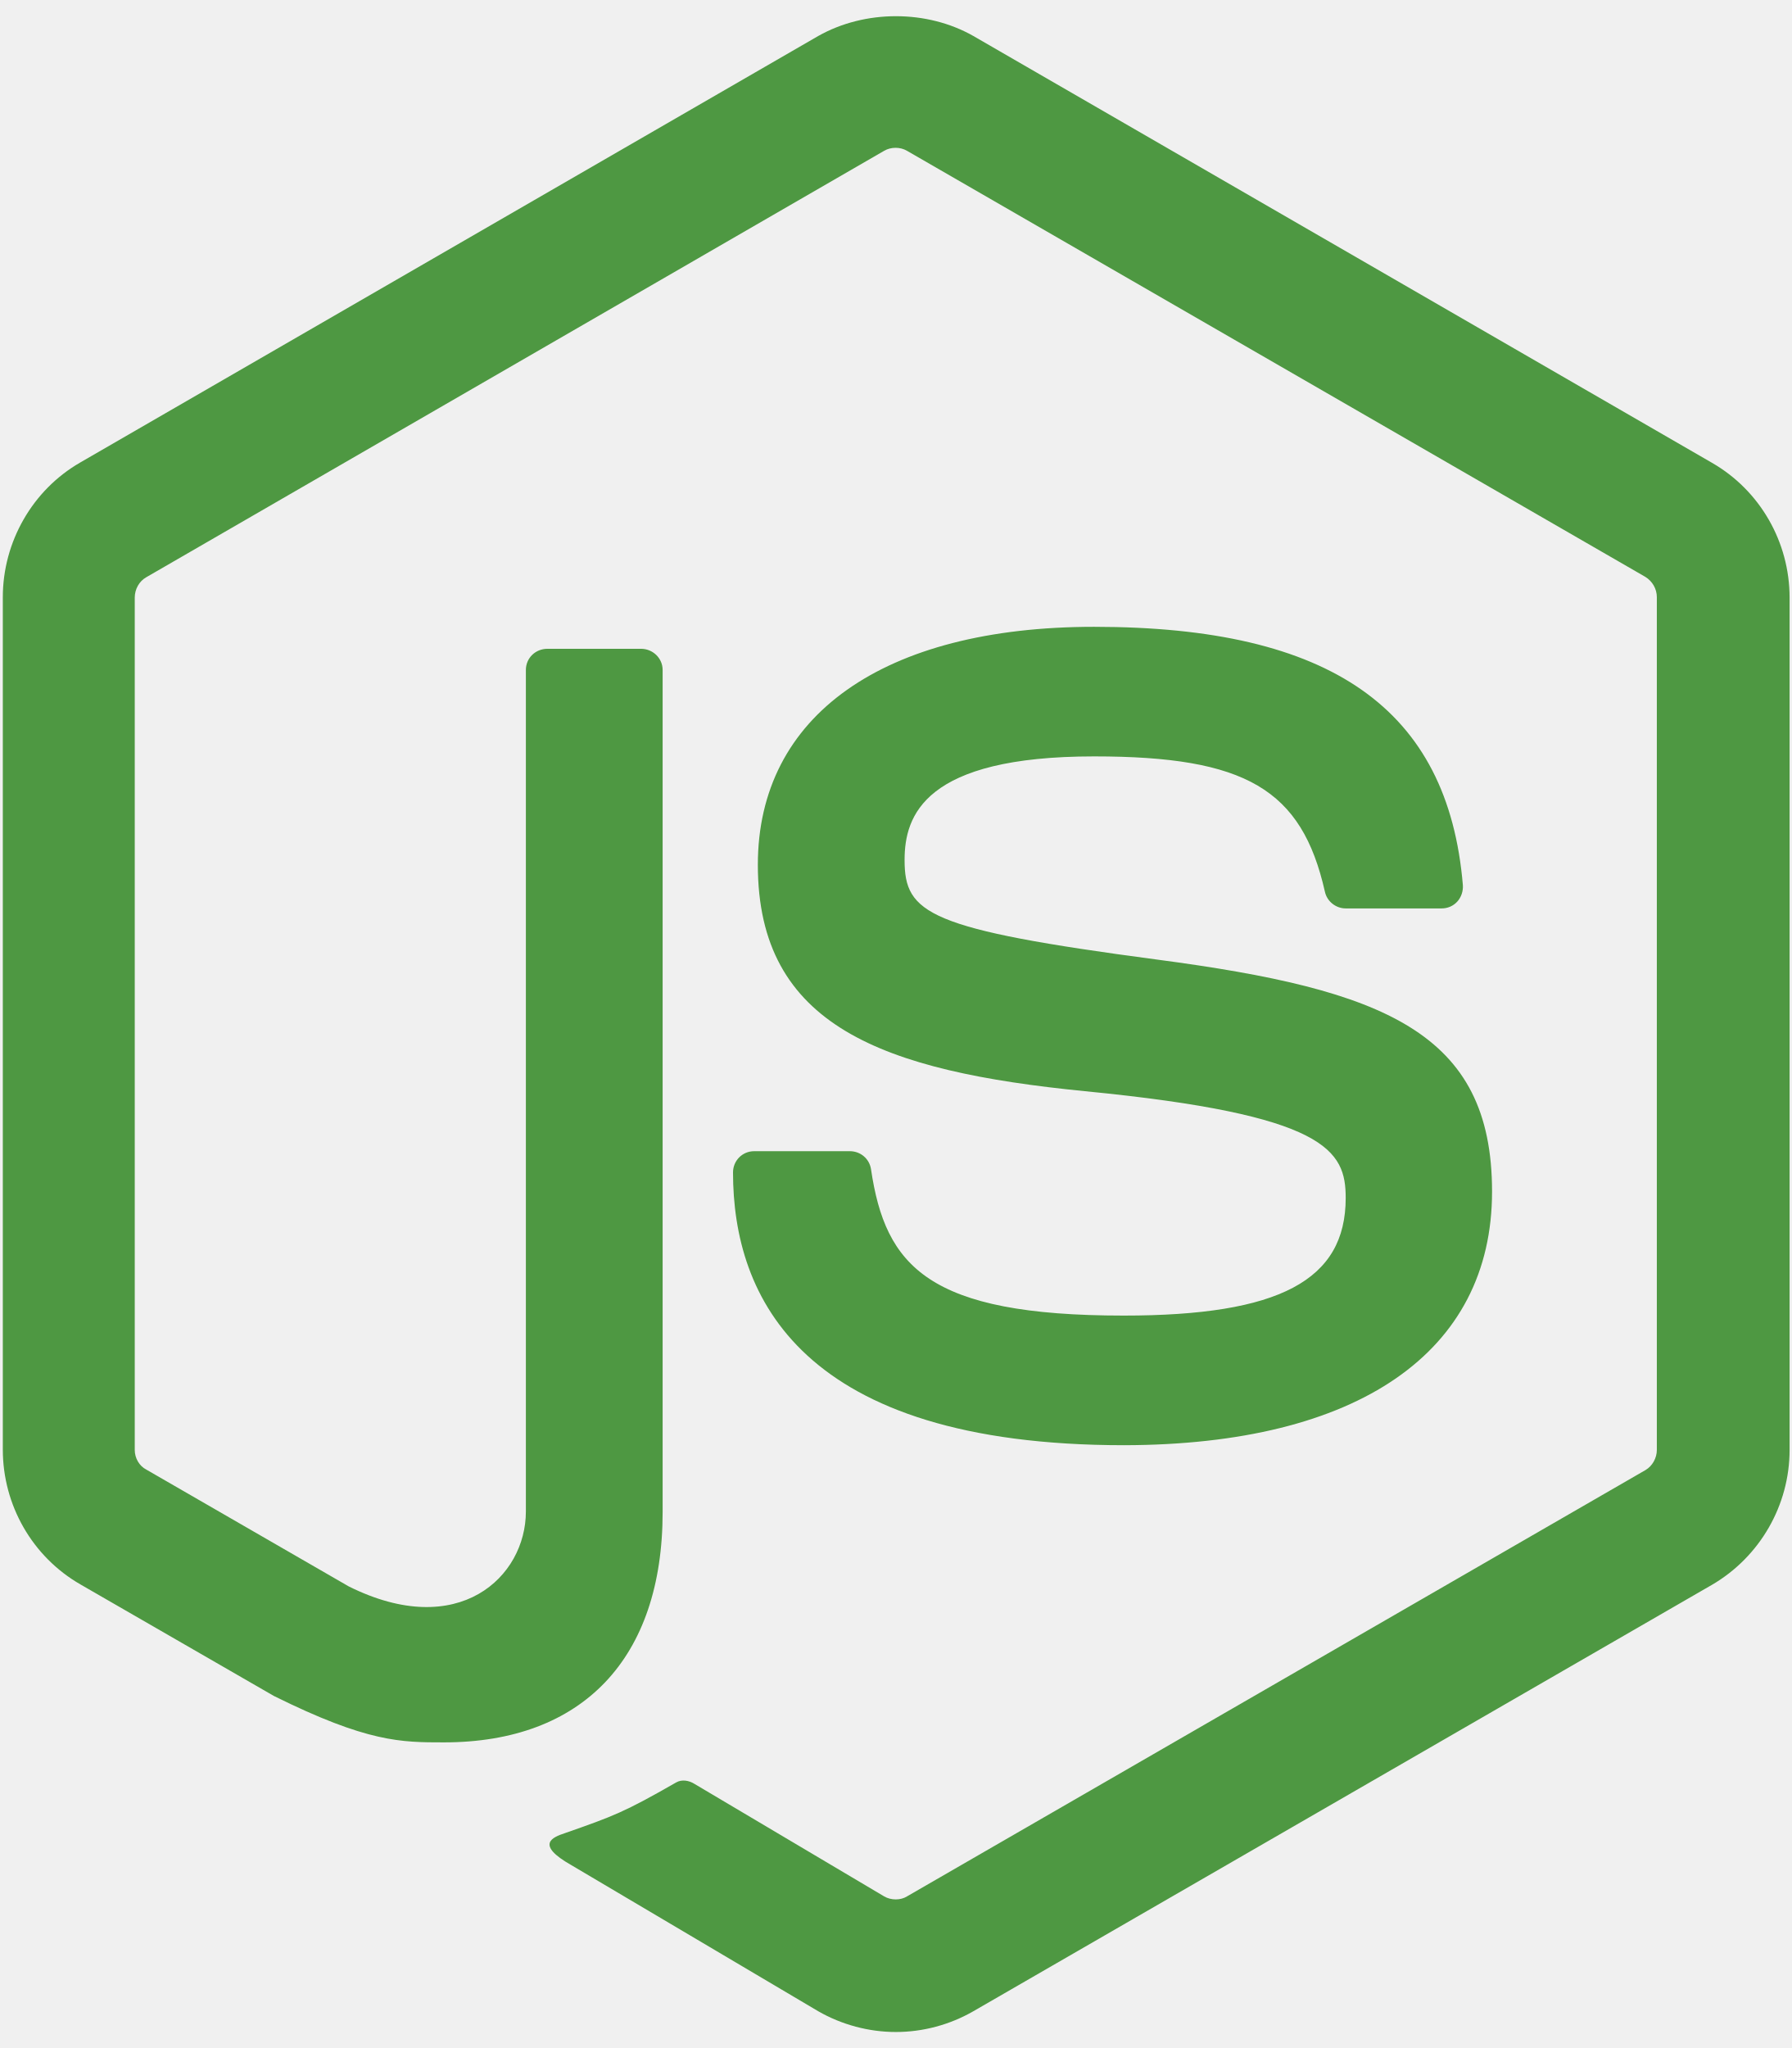
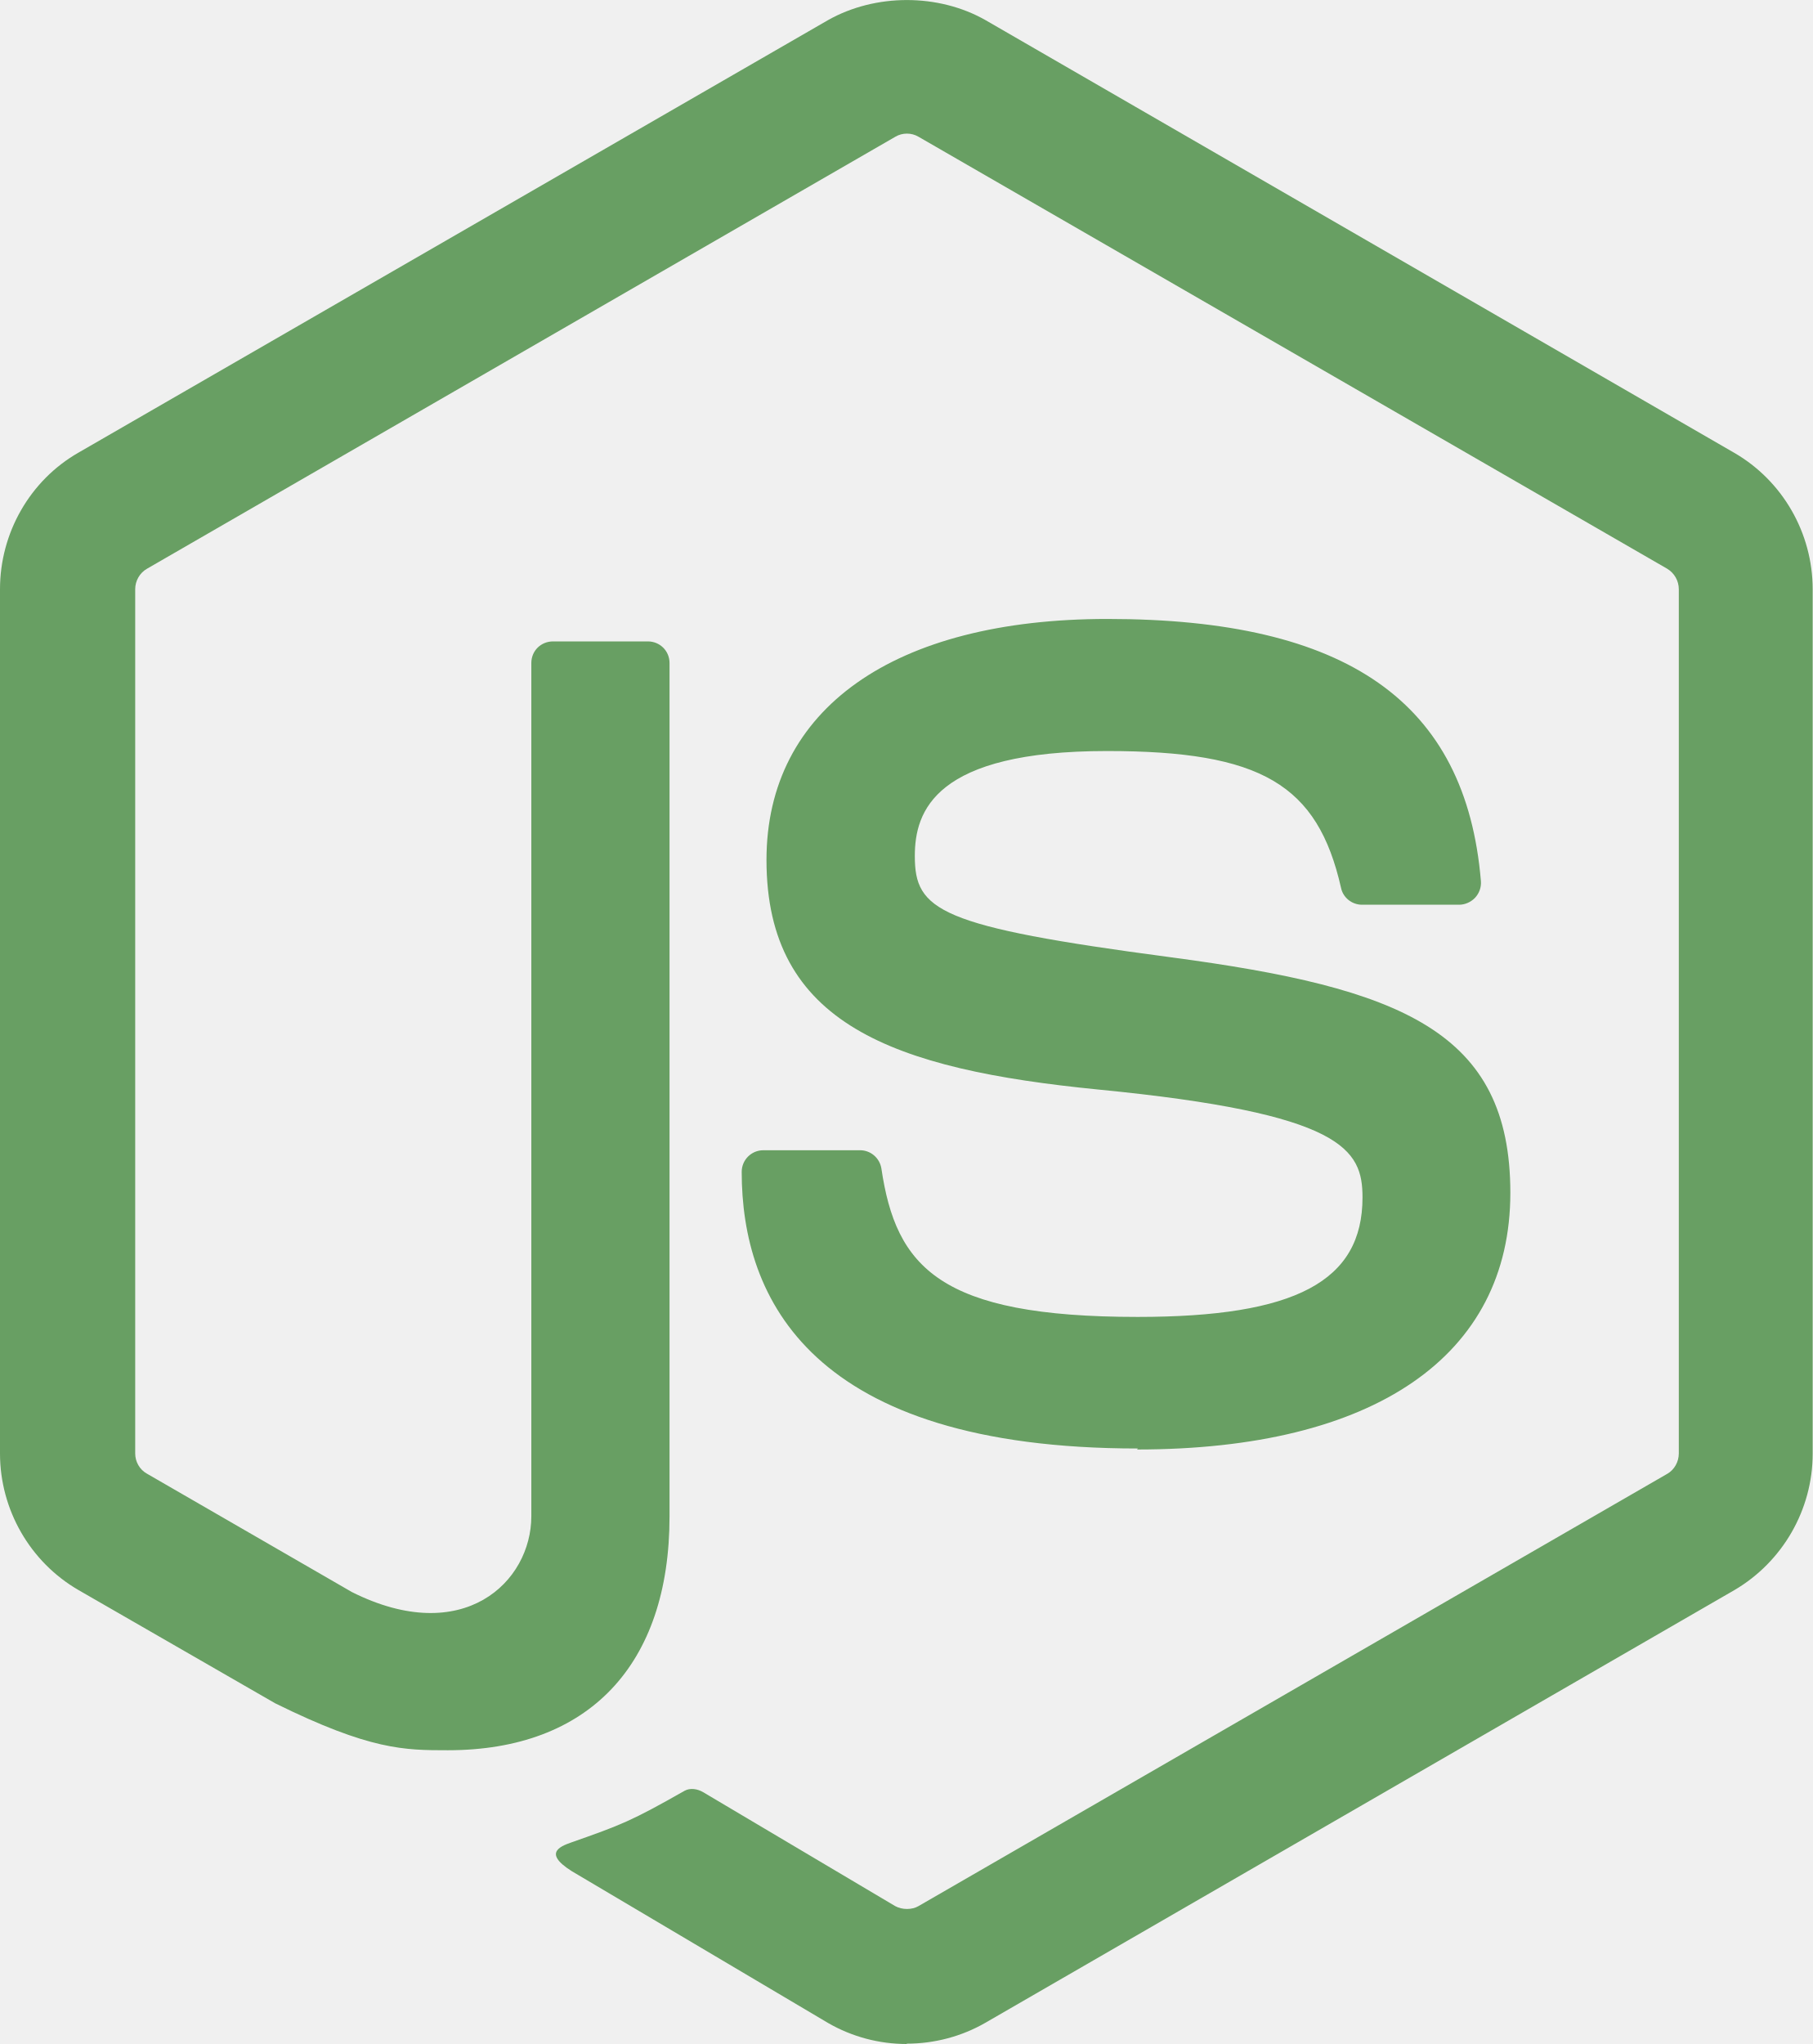
- <svg xmlns="http://www.w3.org/2000/svg" width="42" height="48" viewBox="0 0 42 48" fill="none">
-   <g clip-path="url(#clip0_89_955)">
-     <path d="M21 47.625C20.372 47.625 19.734 47.456 19.181 47.138L13.397 43.716C12.534 43.228 12.956 43.059 13.238 42.966C14.391 42.562 14.625 42.478 15.853 41.775C15.984 41.7 16.153 41.728 16.284 41.812L20.728 44.447C20.887 44.541 21.113 44.541 21.262 44.447L38.578 34.453C38.737 34.359 38.841 34.172 38.841 33.984V13.997C38.841 13.8 38.737 13.622 38.569 13.519L21.262 3.534C21.103 3.441 20.887 3.441 20.728 3.534L3.431 13.528C3.263 13.622 3.159 13.809 3.159 14.006V33.984C3.159 34.172 3.263 34.359 3.431 34.444L8.175 37.181C10.753 38.466 12.328 36.956 12.328 35.428V15.703C12.328 15.422 12.553 15.206 12.834 15.206H15.028C15.3 15.206 15.534 15.422 15.534 15.703V35.438C15.534 38.869 13.659 40.837 10.406 40.837C9.403 40.837 8.616 40.837 6.422 39.75L1.884 37.134C0.759 36.487 0.066 35.278 0.066 33.975V13.997C0.066 12.703 0.759 11.484 1.884 10.838L19.181 0.844C20.278 0.225 21.731 0.225 22.819 0.844L40.134 10.847C41.259 11.494 41.953 12.703 41.953 14.006V33.984C41.953 35.278 41.259 36.487 40.134 37.144L22.819 47.138C22.266 47.456 21.637 47.625 21 47.625ZM34.978 27.928C34.978 24.188 32.447 23.194 27.131 22.491C21.75 21.778 21.206 21.413 21.206 20.156C21.206 19.116 21.666 17.728 25.65 17.728C29.203 17.728 30.516 18.497 31.059 20.897C31.106 21.122 31.312 21.291 31.547 21.291H33.797C33.938 21.291 34.069 21.234 34.163 21.131C34.256 21.028 34.303 20.887 34.294 20.747C33.947 16.613 31.2 14.691 25.65 14.691C20.709 14.691 17.766 16.772 17.766 20.269C17.766 24.056 20.7 25.106 25.434 25.575C31.106 26.128 31.547 26.962 31.547 28.078C31.547 30.009 29.991 30.834 26.344 30.834C21.759 30.834 20.756 29.681 20.419 27.403C20.381 27.159 20.175 26.981 19.922 26.981H17.681C17.4 26.981 17.184 27.206 17.184 27.478C17.184 30.394 18.769 33.872 26.353 33.872C31.828 33.862 34.978 31.697 34.978 27.928V27.928Z" fill="#4E9842" />
+ <svg xmlns="http://www.w3.org/2000/svg" version="1.1" id="Layer_1" x="0px" y="0px" viewBox="0 0 109 122.88" style="enable-background:new 0 0 109 122.88" xml:space="preserve">
+   <style type="text/css">.st0{fill-rule:evenodd;clip-rule:evenodd;fill:#689F63;}</style>
+   <g>
+     <path class="st0" d="M68.43,87.08c-19.7,0-23.83-9.04-23.83-16.63c0-0.72,0.58-1.3,1.3-1.3h5.82c0.64,0,1.18,0.47,1.28,1.1 c0.88,5.93,3.49,8.92,15.41,8.92c9.49,0,13.52-2.14,13.52-7.18c0-2.9-1.15-5.05-15.89-6.49c-12.33-1.22-19.95-3.93-19.95-13.8 c0-9.08,7.66-14.49,20.5-14.49c14.42,0,21.56,5,22.46,15.76c0.03,0.37-0.1,0.73-0.35,1c-0.25,0.26-0.6,0.42-0.96,0.42H81.9 c-0.61,0-1.14-0.43-1.26-1.01c-1.41-6.23-4.81-8.23-14.07-8.23c-10.36,0-11.56,3.61-11.56,6.31c0,3.28,1.42,4.24,15.4,6.09 c13.84,1.84,20.41,4.43,20.41,14.16c0,9.81-8.18,15.43-22.45,15.43L68.43,87.08L68.43,87.08z M54.52,122.88 c-1.65,0-3.28-0.43-4.72-1.26l-15.03-8.9c-2.25-1.26-1.15-1.7-0.41-1.96c2.99-1.05,3.6-1.28,6.8-3.1c0.34-0.19,0.78-0.12,1.12,0.08 l11.55,6.85c0.42,0.23,1.01,0.23,1.4,0l45.03-25.99c0.42-0.24,0.69-0.72,0.69-1.22V35.43c0-0.52-0.27-0.98-0.7-1.24L55.23,8.22 c-0.42-0.25-0.97-0.25-1.39,0l-45,25.97c-0.44,0.25-0.71,0.73-0.71,1.23v51.96c0,0.5,0.27,0.97,0.7,1.21l12.33,7.12 c6.69,3.35,10.79-0.6,10.79-4.56V39.86c0-0.73,0.57-1.3,1.31-1.3l5.7,0c0.71,0,1.3,0.56,1.3,1.3v51.31 c0,8.93-4.87,14.05-13.33,14.05c-2.6,0-4.66,0-10.38-2.82L4.72,95.59C1.8,93.9,0,90.75,0,87.38V35.42c0-3.38,1.8-6.54,4.72-8.21 l45.07-26c2.85-1.61,6.64-1.61,9.47,0l45.02,26.01c2.91,1.68,4.72,4.82,4.72,8.21v51.96c0,3.37-1.81,6.51-4.72,8.21l-45.02,26 c-1.44,0.83-3.08,1.26-4.74,1.26L54.52,122.88L54.52,122.88z M54.52,122.88L54.52,122.88L54.52,122.88L54.52,122.88z" />
  </g>
-   <defs>
-     <clipPath id="clip0_89_955">
-       <rect width="42" height="48" fill="white" />
-     </clipPath>
-   </defs>
</svg>
